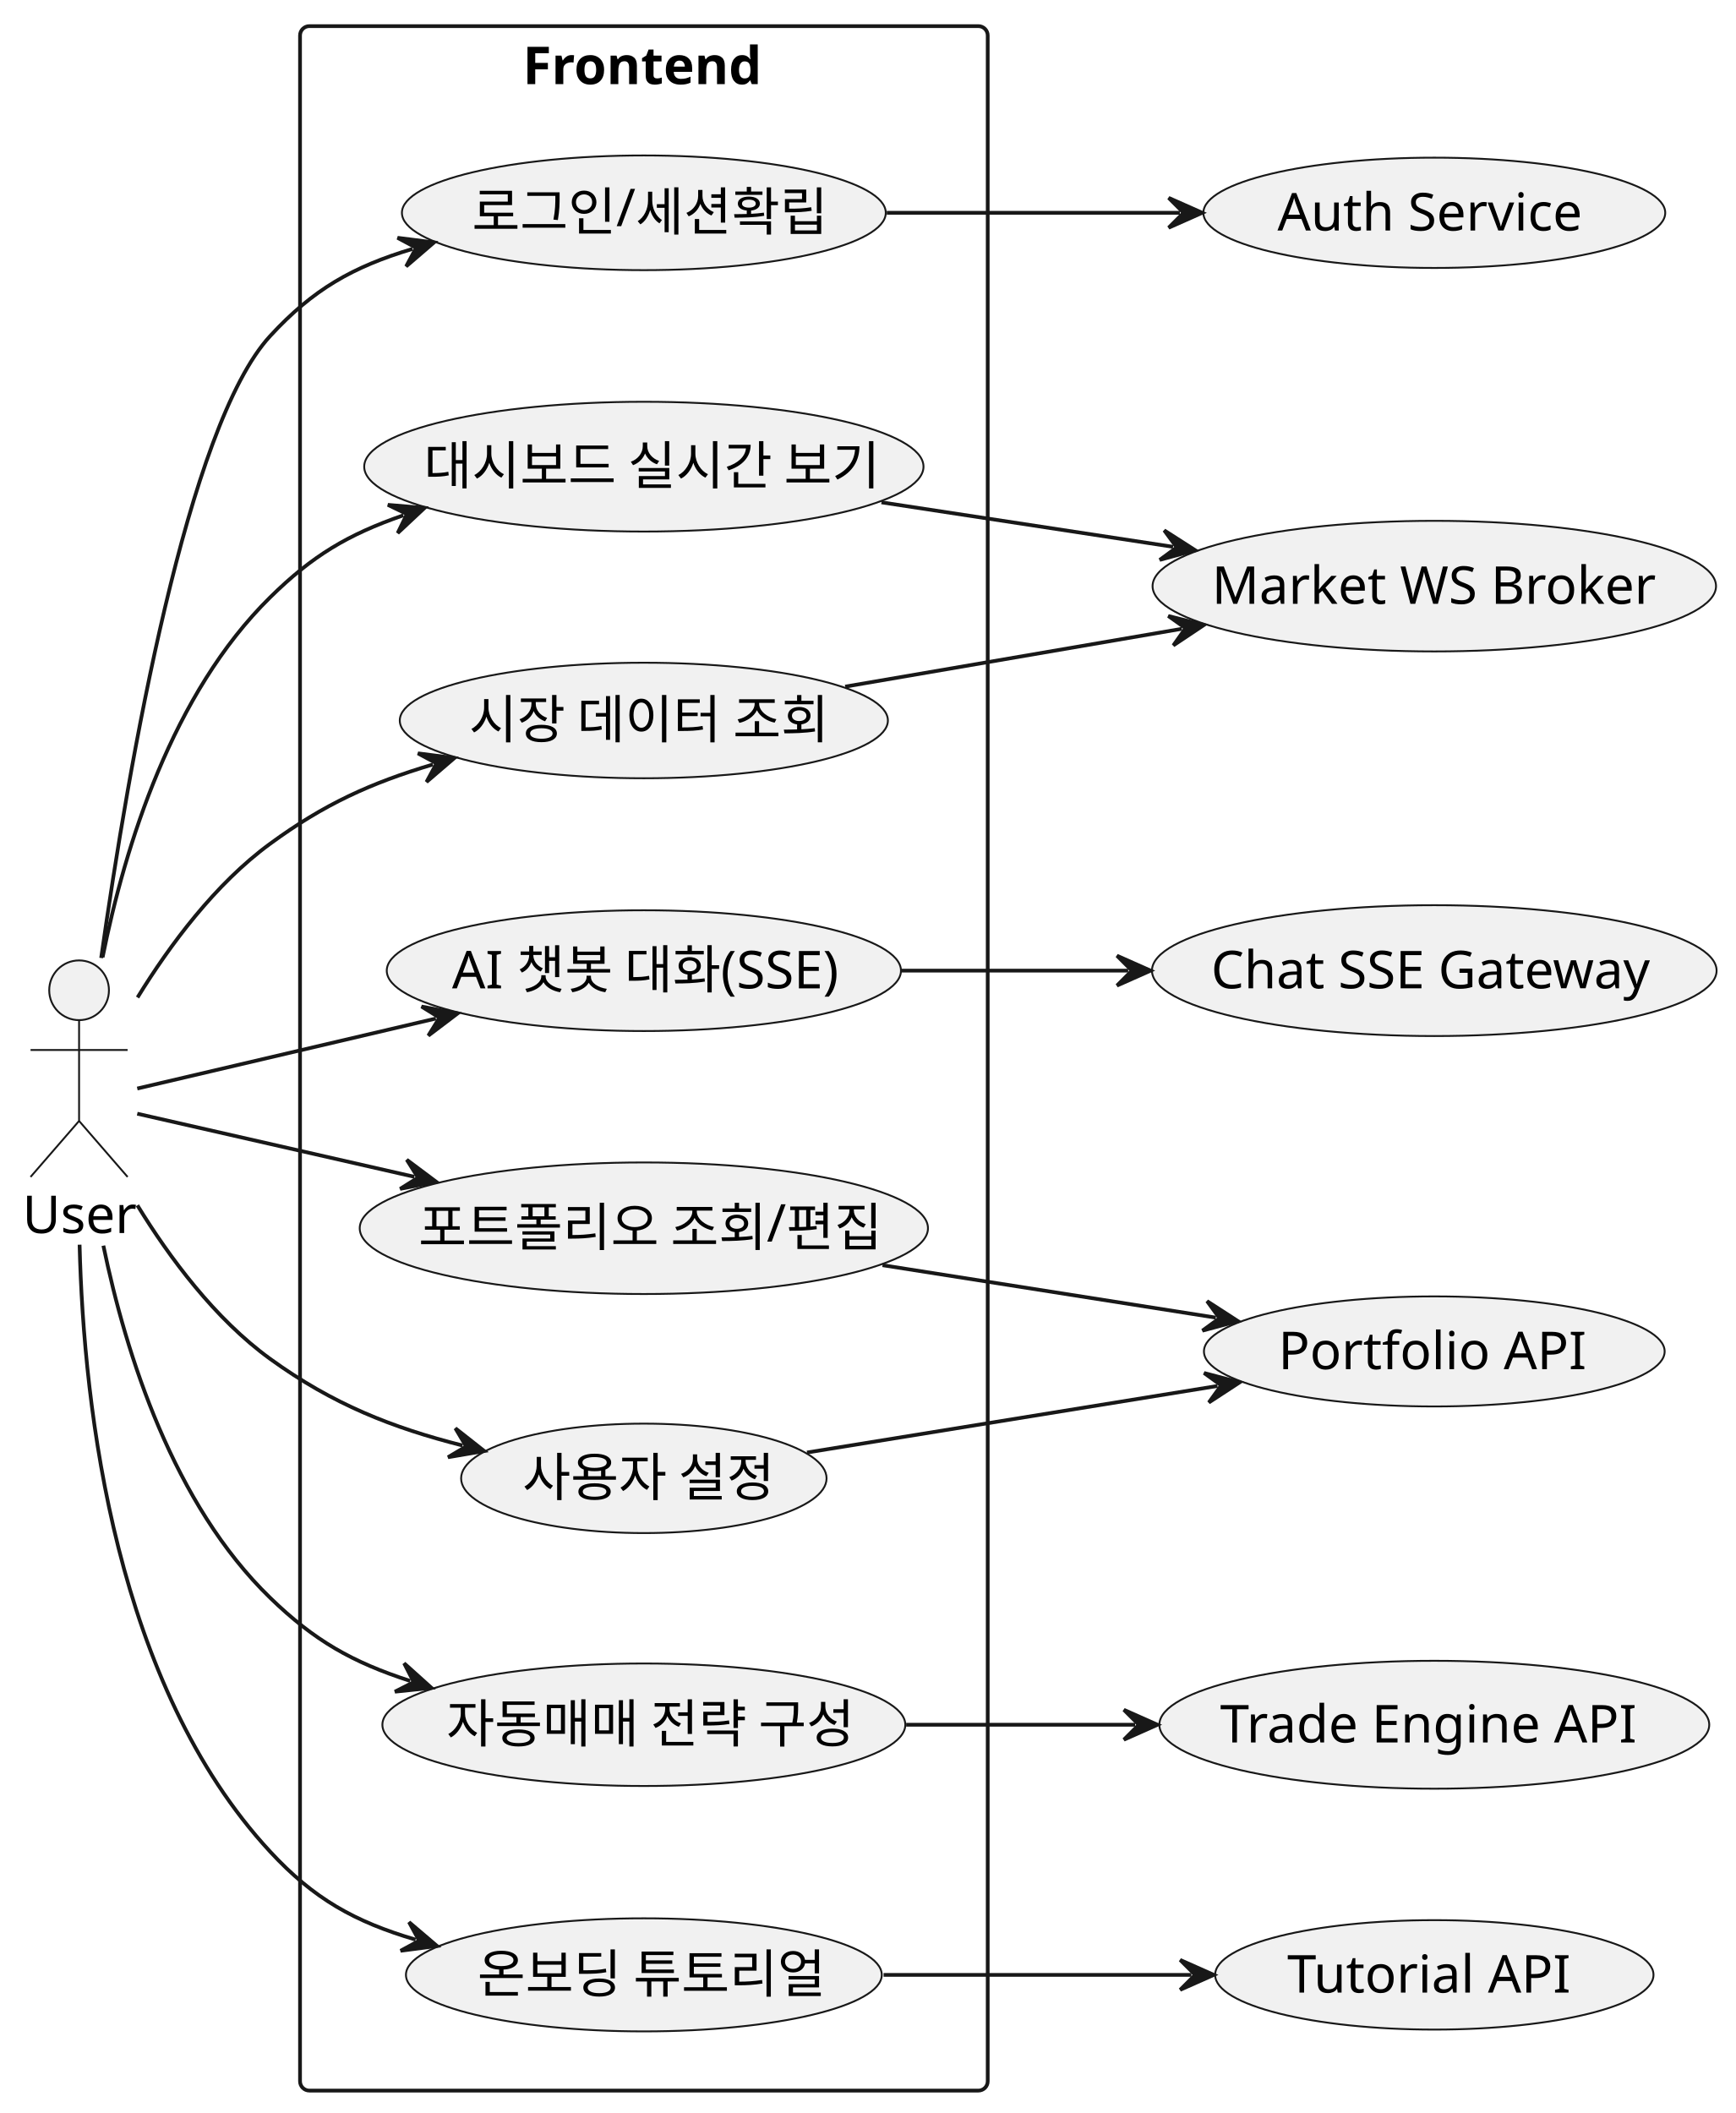
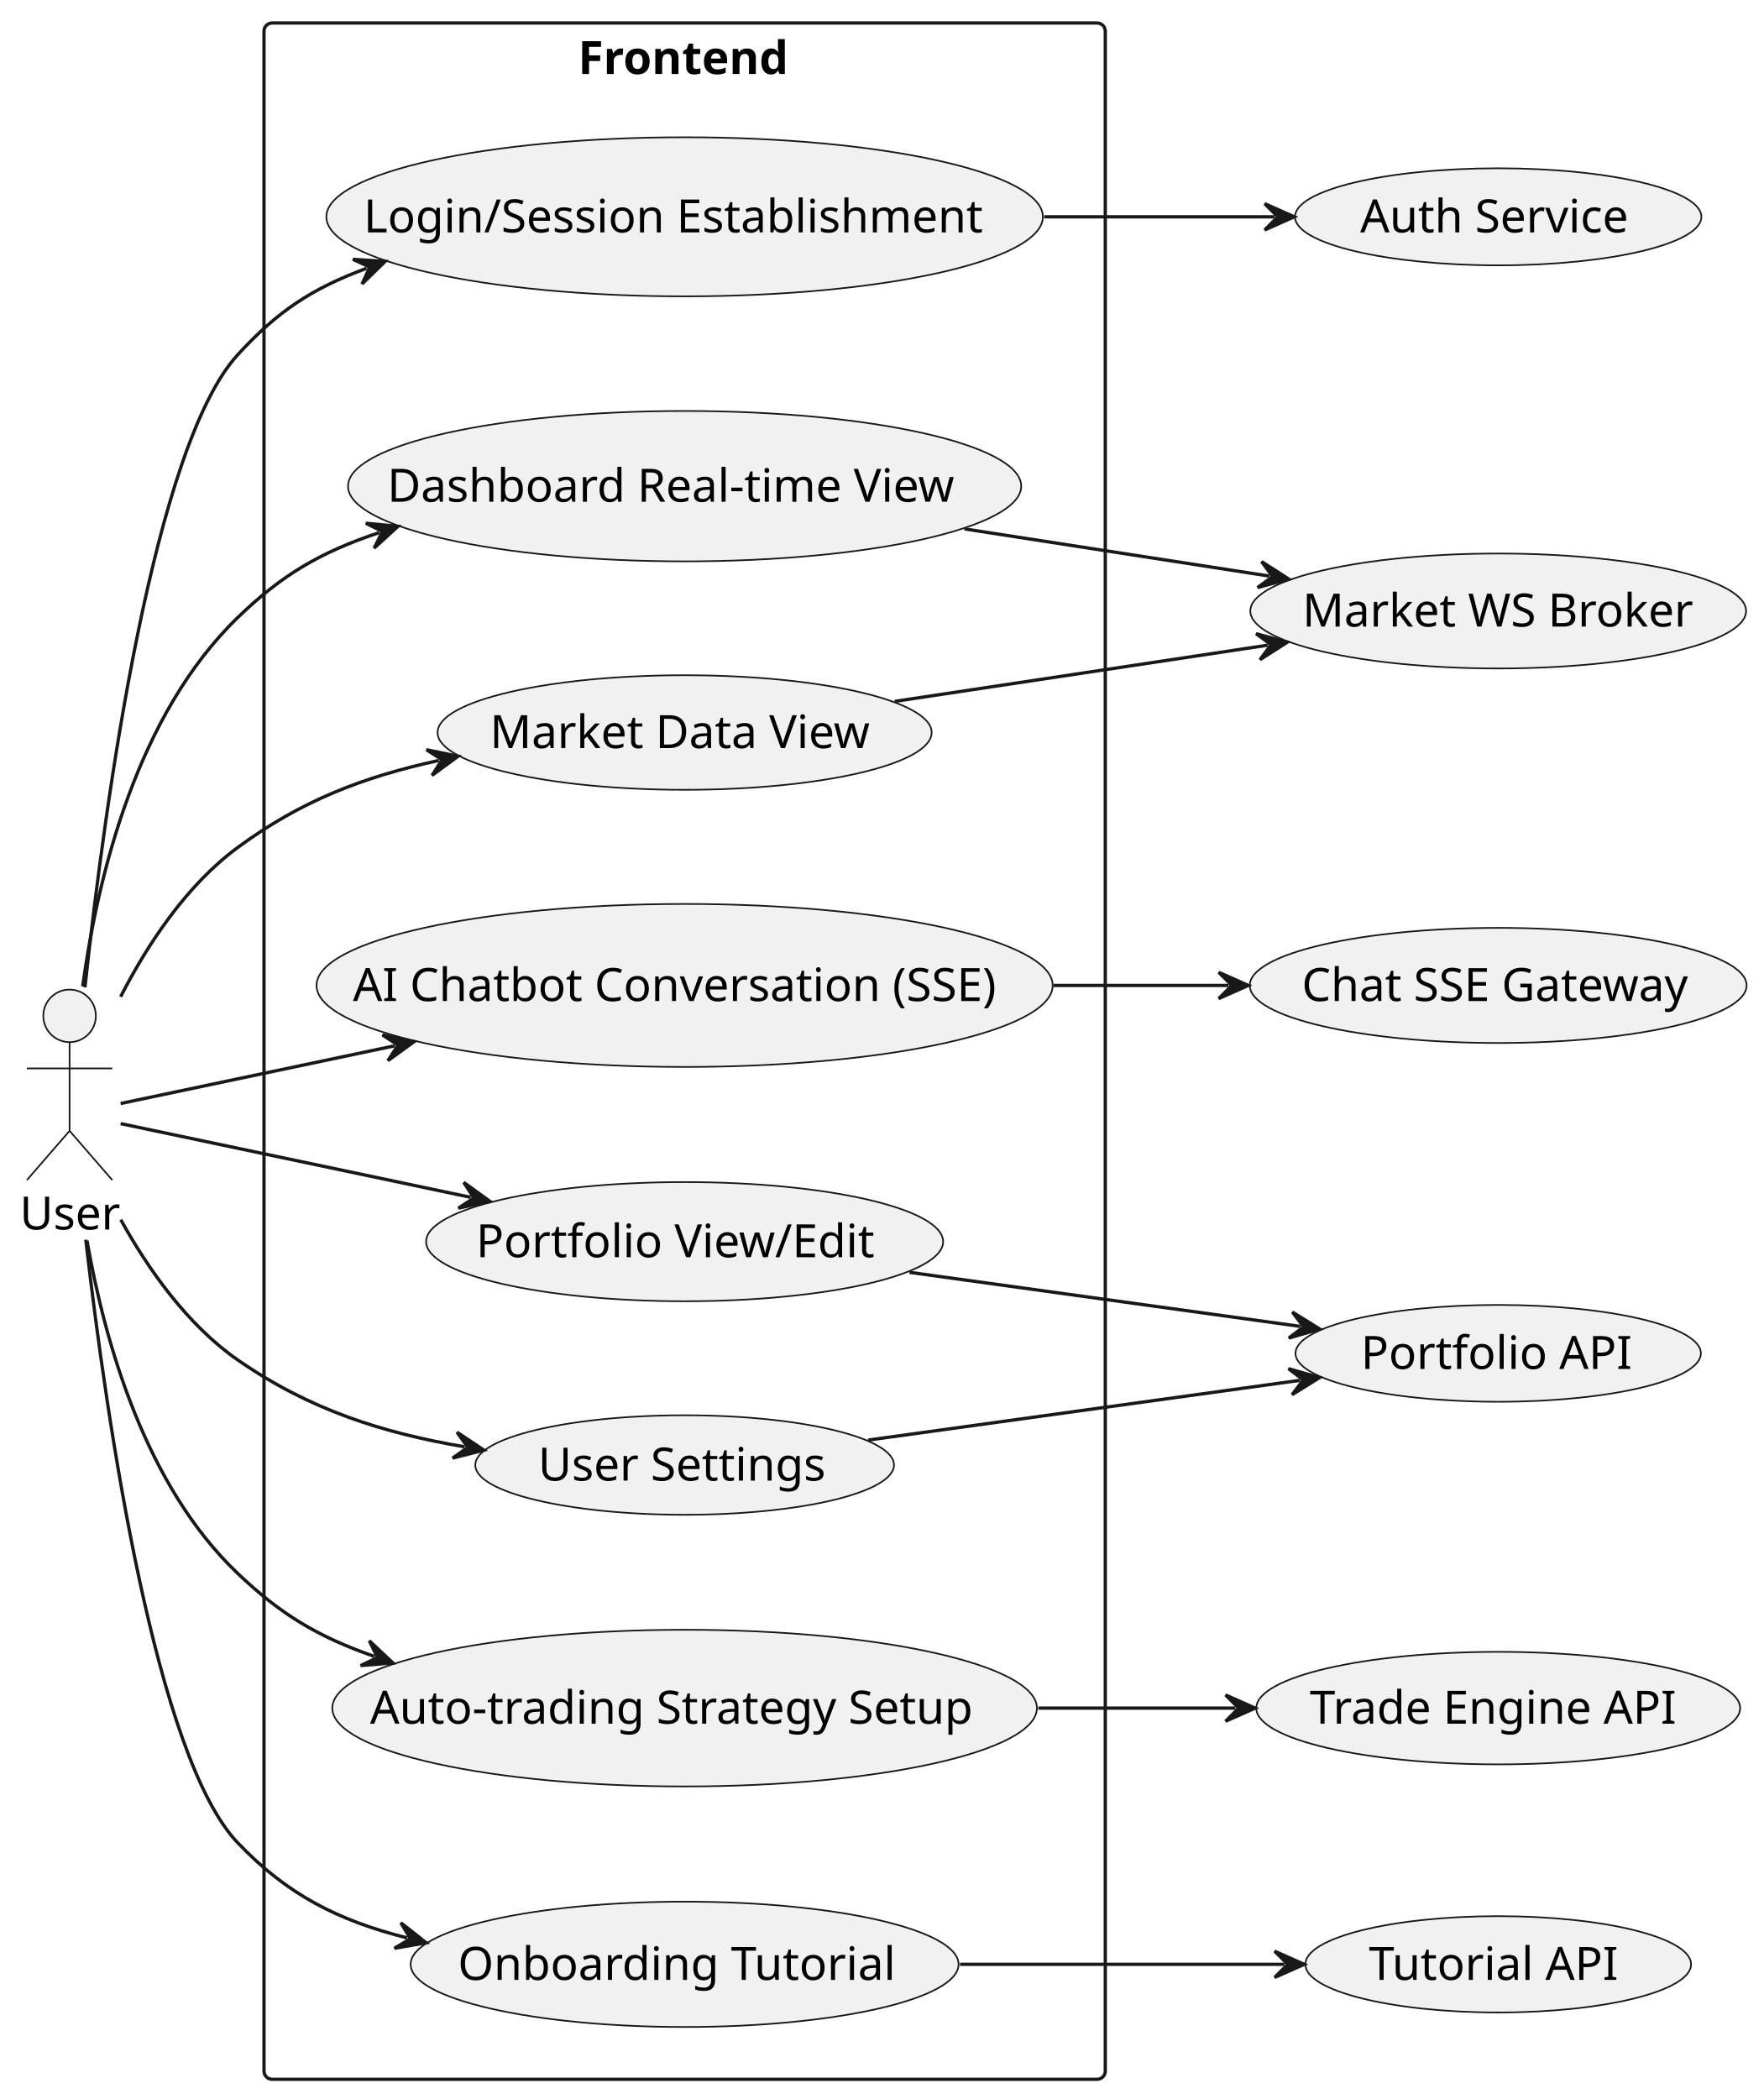
- <svg xmlns="http://www.w3.org/2000/svg" contentStyleType="text/css" data-diagram-type="DESCRIPTION" height="566px" preserveAspectRatio="none" style="width:465px;height:566px;background:#FFFFFF;" version="1.1" viewBox="0 0 465 566" width="465px" zoomAndPan="magnify">
+ <svg xmlns="http://www.w3.org/2000/svg" contentStyleType="text/css" data-diagram-type="DESCRIPTION" height="639px" preserveAspectRatio="none" style="width:537px;height:639px;background:#FFFFFF;" version="1.1" viewBox="0 0 537 639" width="537px" zoomAndPan="magnify">
  <defs />
  <g>
    <g class="cluster" data-entity="FE" data-source-line="3" data-uid="ent0003" id="cluster_FE">
-       <rect fill="none" height="553" rx="2.5" ry="2.5" style="stroke:#181818;stroke-width:1;" width="184.21" x="80.37" y="7" />
-       <text fill="#000000" font-family="sans-serif" font-size="14" font-weight="bold" lengthAdjust="spacing" textLength="64.887" x="140.032" y="22.535">Frontend</text>
+       <rect fill="none" height="626" rx="2.5" ry="2.5" style="stroke:#181818;stroke-width:1;" width="256.11" x="80.37" y="7" />
+       <text fill="#000000" font-family="sans-serif" font-size="14" font-weight="bold" lengthAdjust="spacing" textLength="64.887" x="175.982" y="22.535">Frontend</text>
    </g>
    <g class="entity" data-entity="UC_Login" data-source-line="4" data-uid="ent0004" id="entity_UC_Login">
-       <ellipse cx="172.469" cy="57.002" fill="#F1F1F1" rx="64.808" ry="15.362" style="stroke:#181818;stroke-width:0.5;" />
-       <text fill="#000000" font-family="sans-serif" font-size="14" lengthAdjust="spacing" textLength="92.112" x="126.413" y="61.746">로그인/세션확립</text>
+       <ellipse cx="208.421" cy="66.004" fill="#F1F1F1" rx="109.071" ry="24.214" style="stroke:#181818;stroke-width:0.5;" />
+       <text fill="#000000" font-family="sans-serif" font-size="14" lengthAdjust="spacing" textLength="195.467" x="110.687" y="70.748">Login/Session Establishment</text>
    </g>
    <g class="entity" data-entity="UC_ViewDashboard" data-source-line="5" data-uid="ent0005" id="entity_UC_ViewDashboard">
-       <ellipse cx="172.471" cy="125.002" fill="#F1F1F1" rx="74.912" ry="17.382" style="stroke:#181818;stroke-width:0.5;" />
-       <text fill="#000000" font-family="sans-serif" font-size="14" lengthAdjust="spacing" textLength="117.849" x="113.547" y="129.746">대시보드 실시간 보기</text>
+       <ellipse cx="208.421" cy="148.004" fill="#F1F1F1" rx="102.471" ry="22.894" style="stroke:#181818;stroke-width:0.5;" />
+       <text fill="#000000" font-family="sans-serif" font-size="14" lengthAdjust="spacing" textLength="181.057" x="117.893" y="152.748">Dashboard Real-time View</text>
    </g>
    <g class="entity" data-entity="UC_ChatAI" data-source-line="6" data-uid="ent0006" id="entity_UC_ChatAI">
-       <ellipse cx="172.474" cy="260.005" fill="#F1F1F1" rx="68.874" ry="16.175" style="stroke:#181818;stroke-width:0.5;" />
-       <text fill="#000000" font-family="sans-serif" font-size="14" lengthAdjust="spacing" textLength="102.765" x="121.091" y="264.749">AI 챗봇 대화(SSE)</text>
+       <ellipse cx="208.417" cy="300.001" fill="#F1F1F1" rx="112.057" ry="24.811" style="stroke:#181818;stroke-width:0.5;" />
+       <text fill="#000000" font-family="sans-serif" font-size="14" lengthAdjust="spacing" textLength="201.934" x="107.45" y="304.746">AI Chatbot Conversation (SSE)</text>
    </g>
    <g class="entity" data-entity="UC_ManagePortfolio" data-source-line="7" data-uid="ent0007" id="entity_UC_ManagePortfolio">
-       <ellipse cx="172.469" cy="329.002" fill="#F1F1F1" rx="76.109" ry="17.622" style="stroke:#181818;stroke-width:0.5;" />
-       <text fill="#000000" font-family="sans-serif" font-size="14" lengthAdjust="spacing" textLength="120.761" x="112.089" y="333.746">포트폴리오 조회/편집</text>
+       <ellipse cx="208.419" cy="378" fill="#F1F1F1" rx="78.699" ry="18.14" style="stroke:#181818;stroke-width:0.5;" />
+       <text fill="#000000" font-family="sans-serif" font-size="14" lengthAdjust="spacing" textLength="126.984" x="144.927" y="382.744">Portfolio View/Edit</text>
    </g>
    <g class="entity" data-entity="UC_Autotrade" data-source-line="8" data-uid="ent0008" id="entity_UC_Autotrade">
-       <ellipse cx="172.47" cy="461.998" fill="#F1F1F1" rx="70.04" ry="16.408" style="stroke:#181818;stroke-width:0.5;" />
-       <text fill="#000000" font-family="sans-serif" font-size="14" lengthAdjust="spacing" textLength="105.739" x="119.6" y="466.742">자동매매 전략 구성</text>
+       <ellipse cx="208.42" cy="520" fill="#F1F1F1" rx="107.25" ry="23.85" style="stroke:#181818;stroke-width:0.5;" />
+       <text fill="#000000" font-family="sans-serif" font-size="14" lengthAdjust="spacing" textLength="191.509" x="112.665" y="524.744">Auto-trading Strategy Setup</text>
    </g>
    <g class="entity" data-entity="UC_Settings" data-source-line="9" data-uid="ent0009" id="entity_UC_Settings">
-       <ellipse cx="172.468" cy="395.999" fill="#F1F1F1" rx="48.948" ry="14.659" style="stroke:#181818;stroke-width:0.5;" />
-       <text fill="#000000" font-family="sans-serif" font-size="14" lengthAdjust="spacing" textLength="64.98" x="139.978" y="400.743">사용자 설정</text>
+       <ellipse cx="208.425" cy="445.997" fill="#F1F1F1" rx="63.735" ry="15.147" style="stroke:#181818;stroke-width:0.5;" />
+       <text fill="#000000" font-family="sans-serif" font-size="14" lengthAdjust="spacing" textLength="89.209" x="163.82" y="450.741">User Settings</text>
    </g>
    <g class="entity" data-entity="UC_Tutorial" data-source-line="10" data-uid="ent0010" id="entity_UC_Tutorial">
-       <ellipse cx="172.471" cy="528.996" fill="#F1F1F1" rx="63.731" ry="15.146" style="stroke:#181818;stroke-width:0.5;" />
-       <text fill="#000000" font-family="sans-serif" font-size="14" lengthAdjust="spacing" textLength="89.2" x="127.871" y="533.74">온보딩 튜토리얼</text>
+       <ellipse cx="208.416" cy="598.001" fill="#F1F1F1" rx="83.406" ry="19.081" style="stroke:#181818;stroke-width:0.5;" />
+       <text fill="#000000" font-family="sans-serif" font-size="14" lengthAdjust="spacing" textLength="138.072" x="139.38" y="602.745">Onboarding Tutorial</text>
    </g>
    <g class="entity" data-entity="UC_MarketData" data-source-line="11" data-uid="ent0011" id="entity_UC_MarketData">
-       <ellipse cx="172.466" cy="192.995" fill="#F1F1F1" rx="65.376" ry="15.475" style="stroke:#181818;stroke-width:0.5;" />
-       <text fill="#000000" font-family="sans-serif" font-size="14" lengthAdjust="spacing" textLength="93.629" x="125.651" y="197.739">시장 데이터 조회</text>
+       <ellipse cx="208.417" cy="223.001" fill="#F1F1F1" rx="75.207" ry="17.441" style="stroke:#181818;stroke-width:0.5;" />
+       <text fill="#000000" font-family="sans-serif" font-size="14" lengthAdjust="spacing" textLength="118.569" x="149.132" y="227.745">Market Data View</text>
    </g>
    <g class="entity" data-entity="User" data-source-line="2" data-uid="ent0002" id="entity_User">
-       <ellipse cx="21.183" cy="265.26" fill="#F1F1F1" rx="8" ry="8" style="stroke:#181818;stroke-width:0.5;" />
-       <path d="M21.183,273.26 L21.183,300.26 M8.183,281.26 L34.183,281.26 M21.183,300.26 L8.183,315.26 M21.183,300.26 L34.183,315.26" fill="none" style="stroke:#181818;stroke-width:0.5;" />
-       <text fill="#000000" font-family="sans-serif" font-size="14" lengthAdjust="spacing" textLength="30.365" x="6" y="330.295">User</text>
+       <ellipse cx="21.183" cy="309.26" fill="#F1F1F1" rx="8" ry="8" style="stroke:#181818;stroke-width:0.5;" />
+       <path d="M21.183,317.26 L21.183,344.26 M8.183,325.26 L34.183,325.26 M21.183,344.26 L8.183,359.26 M21.183,344.26 L34.183,359.26" fill="none" style="stroke:#181818;stroke-width:0.5;" />
+       <text fill="#000000" font-family="sans-serif" font-size="14" lengthAdjust="spacing" textLength="30.365" x="6" y="374.295">User</text>
    </g>
    <g class="entity" data-entity="Auth Service" data-source-line="23" data-uid="ent0020" id="entity_Auth Service">
-       <ellipse cx="384.211" cy="57.002" fill="#F1F1F1" rx="61.861" ry="14.772" style="stroke:#181818;stroke-width:0.5;" />
-       <text fill="#000000" font-family="sans-serif" font-size="14" lengthAdjust="spacing" textLength="84.034" x="342.194" y="61.746">Auth Service</text>
+       <ellipse cx="456.101" cy="66.002" fill="#F1F1F1" rx="61.861" ry="14.772" style="stroke:#181818;stroke-width:0.5;" />
+       <text fill="#000000" font-family="sans-serif" font-size="14" lengthAdjust="spacing" textLength="84.034" x="414.084" y="70.746">Auth Service</text>
    </g>
    <g class="entity" data-entity="Market WS Broker" data-source-line="24" data-uid="ent0022" id="entity_Market WS Broker">
-       <ellipse cx="384.208" cy="157.004" fill="#F1F1F1" rx="75.468" ry="17.494" style="stroke:#181818;stroke-width:0.5;" />
-       <text fill="#000000" font-family="sans-serif" font-size="14" lengthAdjust="spacing" textLength="119.205" x="324.605" y="161.748">Market WS Broker</text>
+       <ellipse cx="456.098" cy="186.004" fill="#F1F1F1" rx="75.468" ry="17.494" style="stroke:#181818;stroke-width:0.5;" />
+       <text fill="#000000" font-family="sans-serif" font-size="14" lengthAdjust="spacing" textLength="119.205" x="396.495" y="190.748">Market WS Broker</text>
    </g>
    <g class="entity" data-entity="Chat SSE Gateway" data-source-line="25" data-uid="ent0024" id="entity_Chat SSE Gateway">
-       <ellipse cx="384.205" cy="259.995" fill="#F1F1F1" rx="75.626" ry="17.525" style="stroke:#181818;stroke-width:0.5;" />
-       <text fill="#000000" font-family="sans-serif" font-size="14" lengthAdjust="spacing" textLength="119.588" x="324.411" y="264.739">Chat SSE Gateway</text>
+       <ellipse cx="456.096" cy="299.995" fill="#F1F1F1" rx="75.626" ry="17.525" style="stroke:#181818;stroke-width:0.5;" />
+       <text fill="#000000" font-family="sans-serif" font-size="14" lengthAdjust="spacing" textLength="119.588" x="396.301" y="304.739">Chat SSE Gateway</text>
    </g>
    <g class="entity" data-entity="Portfolio API" data-source-line="26" data-uid="ent0026" id="entity_Portfolio API">
-       <ellipse cx="384.207" cy="362.001" fill="#F1F1F1" rx="61.707" ry="14.741" style="stroke:#181818;stroke-width:0.5;" />
-       <text fill="#000000" font-family="sans-serif" font-size="14" lengthAdjust="spacing" textLength="83.603" x="342.405" y="366.746">Portfolio API</text>
+       <ellipse cx="456.097" cy="412.001" fill="#F1F1F1" rx="61.707" ry="14.741" style="stroke:#181818;stroke-width:0.5;" />
+       <text fill="#000000" font-family="sans-serif" font-size="14" lengthAdjust="spacing" textLength="83.603" x="414.295" y="416.746">Portfolio API</text>
    </g>
    <g class="entity" data-entity="Trade Engine API" data-source-line="27" data-uid="ent0028" id="entity_Trade Engine API">
-       <ellipse cx="384.209" cy="462" fill="#F1F1F1" rx="73.649" ry="17.13" style="stroke:#181818;stroke-width:0.5;" />
-       <text fill="#000000" font-family="sans-serif" font-size="14" lengthAdjust="spacing" textLength="114.755" x="326.832" y="466.744">Trade Engine API</text>
+       <ellipse cx="456.099" cy="520" fill="#F1F1F1" rx="73.649" ry="17.13" style="stroke:#181818;stroke-width:0.5;" />
+       <text fill="#000000" font-family="sans-serif" font-size="14" lengthAdjust="spacing" textLength="114.755" x="398.722" y="524.744">Trade Engine API</text>
    </g>
    <g class="entity" data-entity="Tutorial API" data-source-line="30" data-uid="ent0032" id="entity_Tutorial API">
-       <ellipse cx="384.214" cy="528.999" fill="#F1F1F1" rx="58.714" ry="14.659" style="stroke:#181818;stroke-width:0.5;" />
-       <text fill="#000000" font-family="sans-serif" font-size="14" lengthAdjust="spacing" textLength="78.791" x="344.818" y="533.743">Tutorial API</text>
+       <ellipse cx="456.104" cy="597.999" fill="#F1F1F1" rx="58.714" ry="14.659" style="stroke:#181818;stroke-width:0.5;" />
+       <text fill="#000000" font-family="sans-serif" font-size="14" lengthAdjust="spacing" textLength="78.791" x="416.708" y="602.743">Tutorial API</text>
    </g>
    <g class="link" data-entity-1="User" data-entity-2="UC_Login" data-source-line="14" data-uid="lnk12" id="link_User_UC_Login">
-       <path d="M27.1,256.62 C34.55,204.23 50.2,114.05 72.37,90 C83.86,77.53 94.434,71.496 110.514,66.666" fill="none" id="User-to-UC_Login" style="stroke:#181818;stroke-width:1;" />
-       <polygon fill="#181818" points="116.26,64.94,106.49,63.698,111.471,66.378,108.791,71.36,116.26,64.94" style="stroke:#181818;stroke-width:1;" />
+       <path d="M25.86,300.59 C32.18,242.41 46.93,135.77 72.37,108 C84.39,94.87 94.815,87.897 111.635,81.657" fill="none" id="User-to-UC_Login" style="stroke:#181818;stroke-width:1;" />
+       <polygon fill="#181818" points="117.26,79.57,107.431,78.95,112.572,81.309,110.213,86.451,117.26,79.57" style="stroke:#181818;stroke-width:1;" />
    </g>
    <g class="link" data-entity-1="User" data-entity-2="UC_ViewDashboard" data-source-line="15" data-uid="lnk13" id="link_User_UC_ViewDashboard">
-       <path d="M27.48,256.44 C33.5,226.46 46.16,185.78 72.37,160 C83.68,148.87 93.082,143.229 108.052,138.029" fill="none" id="User-to-UC_ViewDashboard" style="stroke:#181818;stroke-width:1;" />
-       <polygon fill="#181818" points="113.72,136.06,103.906,135.235,108.997,137.701,106.531,142.792,113.72,136.06" style="stroke:#181818;stroke-width:1;" />
+       <path d="M25.17,300.28 C29.84,266.22 41.79,217.58 72.37,188 C85.81,174.99 97.588,168.086 115.478,162.126" fill="none" id="User-to-UC_ViewDashboard" style="stroke:#181818;stroke-width:1;" />
+       <polygon fill="#181818" points="121.17,160.23,111.367,159.28,116.426,161.81,113.896,166.87,121.17,160.23" style="stroke:#181818;stroke-width:1;" />
    </g>
    <g class="link" data-entity-1="User" data-entity-2="UC_ChatAI" data-source-line="16" data-uid="lnk14" id="link_User_UC_ChatAI">
-       <path d="M36.77,291.58 C56.51,286.95 86.848,279.84 116.748,272.83" fill="none" id="User-to-UC_ChatAI" style="stroke:#181818;stroke-width:1;" />
-       <polygon fill="#181818" points="122.59,271.46,112.915,269.62,117.722,272.601,114.741,277.409,122.59,271.46" style="stroke:#181818;stroke-width:1;" />
+       <path d="M36.72,335.94 C56.16,331.85 86.269,325.505 120.199,318.365" fill="none" id="User-to-UC_ChatAI" style="stroke:#181818;stroke-width:1;" />
+       <polygon fill="#181818" points="126.07,317.13,116.439,315.069,121.177,318.16,118.087,322.898,126.07,317.13" style="stroke:#181818;stroke-width:1;" />
    </g>
    <g class="link" data-entity-1="User" data-entity-2="UC_ManagePortfolio" data-source-line="17" data-uid="lnk15" id="link_User_UC_ManagePortfolio">
-       <path d="M36.77,298.32 C55.26,302.53 82.33,308.697 111,315.228" fill="none" id="User-to-UC_ManagePortfolio" style="stroke:#181818;stroke-width:1;" />
-       <polygon fill="#181818" points="116.85,316.56,108.963,310.661,111.975,315.45,107.186,318.461,116.85,316.56" style="stroke:#181818;stroke-width:1;" />
+       <path d="M36.72,342.06 C60.68,347.11 103.889,356.204 143.299,364.503" fill="none" id="User-to-UC_ManagePortfolio" style="stroke:#181818;stroke-width:1;" />
+       <polygon fill="#181818" points="149.17,365.74,141.188,359.971,144.277,364.71,139.539,367.799,149.17,365.74" style="stroke:#181818;stroke-width:1;" />
    </g>
    <g class="link" data-entity-1="User" data-entity-2="UC_Autotrade" data-source-line="18" data-uid="lnk16" id="link_User_UC_Autotrade">
-       <path d="M27.69,333.67 C33.82,363.18 46.5,402.91 72.37,428 C84.18,439.46 94.323,445.217 109.873,450.267" fill="none" id="User-to-UC_Autotrade" style="stroke:#181818;stroke-width:1;" />
-       <polygon fill="#181818" points="115.58,452.12,108.256,445.536,110.825,450.576,105.785,453.144,115.58,452.12" style="stroke:#181818;stroke-width:1;" />
+       <path d="M26.49,377.71 C31.99,409.11 44.4,452.39 72.37,479 C85.5,491.5 96.667,498.217 113.947,504.267" fill="none" id="User-to-UC_Autotrade" style="stroke:#181818;stroke-width:1;" />
+       <polygon fill="#181818" points="119.61,506.25,112.437,499.501,114.891,504.598,109.794,507.051,119.61,506.25" style="stroke:#181818;stroke-width:1;" />
    </g>
    <g class="link" data-entity-1="User" data-entity-2="UC_Settings" data-source-line="19" data-uid="lnk17" id="link_User_UC_Settings">
-       <path d="M36.8,322.86 C45.45,336.96 57.61,353.31 72.37,364 C89.2,376.2 105.095,382.422 123.905,387.202" fill="none" id="User-to-UC_Settings" style="stroke:#181818;stroke-width:1;" />
-       <polygon fill="#181818" points="129.72,388.68,121.982,382.587,124.874,387.449,120.012,390.34,129.72,388.68" style="stroke:#181818;stroke-width:1;" />
+       <path d="M36.76,371.31 C45.13,386.41 57.05,403.37 72.37,414 C94.24,429.19 116.475,436.214 141.415,440.454" fill="none" id="User-to-UC_Settings" style="stroke:#181818;stroke-width:1;" />
+       <polygon fill="#181818" points="147.33,441.46,139.128,436.008,142.401,440.622,137.787,443.895,147.33,441.46" style="stroke:#181818;stroke-width:1;" />
    </g>
    <g class="link" data-entity-1="User" data-entity-2="UC_Tutorial" data-source-line="20" data-uid="lnk18" id="link_User_UC_Tutorial">
-       <path d="M21.32,333.41 C22.42,378.09 31.07,451.4 72.37,496 C84.07,508.64 94.985,514.741 111.315,519.562" fill="none" id="User-to-UC_Tutorial" style="stroke:#181818;stroke-width:1;" />
-       <polygon fill="#181818" points="117.07,521.26,109.57,514.876,112.275,519.845,107.306,522.549,117.07,521.26" style="stroke:#181818;stroke-width:1;" />
+       <path d="M26.11,377.41 C32.64,433.77 47.52,535.01 72.37,561 C87.48,576.82 102.855,584.613 123.965,589.973" fill="none" id="User-to-UC_Tutorial" style="stroke:#181818;stroke-width:1;" />
+       <polygon fill="#181818" points="129.78,591.45,122.041,585.358,124.934,590.22,120.072,593.112,129.78,591.45" style="stroke:#181818;stroke-width:1;" />
    </g>
    <g class="link" data-entity-1="User" data-entity-2="UC_MarketData" data-source-line="21" data-uid="lnk19" id="link_User_UC_MarketData">
-       <path d="M36.84,267.19 C45.5,253.11 57.66,236.76 72.37,226 C86.85,215.4 99.211,209.778 115.971,204.768" fill="none" id="User-to-UC_MarketData" style="stroke:#181818;stroke-width:1;" />
-       <polygon fill="#181818" points="121.72,203.05,111.951,201.795,116.93,204.482,114.243,209.46,121.72,203.05" style="stroke:#181818;stroke-width:1;" />
+       <path d="M36.72,303.44 C44.96,287.38 56.78,269.48 72.37,258 C91.77,243.71 110.628,236.52 133.608,231.5" fill="none" id="User-to-UC_MarketData" style="stroke:#181818;stroke-width:1;" />
+       <polygon fill="#181818" points="139.47,230.22,129.824,228.233,134.585,231.287,131.531,236.049,139.47,230.22" style="stroke:#181818;stroke-width:1;" />
    </g>
    <g class="link" data-entity-1="UC_Login" data-entity-2="Auth Service" data-source-line="23" data-uid="lnk21" id="link_UC_Login_Auth Service">
-       <path d="M237.54,57 C264.41,57 289.5,57 316.05,57" fill="none" id="UC_Login-to-Auth Service" style="stroke:#181818;stroke-width:1;" />
-       <polygon fill="#181818" points="322.05,57,313.05,53,317.05,57,313.05,61,322.05,57" style="stroke:#181818;stroke-width:1;" />
+       <path d="M317.9,66 C343.99,66 364.96,66 388.01,66" fill="none" id="UC_Login-to-Auth Service" style="stroke:#181818;stroke-width:1;" />
+       <polygon fill="#181818" points="394.01,66,385.01,62,389.01,66,385.01,70,394.01,66" style="stroke:#181818;stroke-width:1;" />
    </g>
    <g class="link" data-entity-1="UC_ViewDashboard" data-entity-2="Market WS Broker" data-source-line="24" data-uid="lnk23" id="link_UC_ViewDashboard_Market WS Broker">
-       <path d="M236.12,134.56 C262.67,138.61 287.639,142.414 314.229,146.474" fill="none" id="UC_ViewDashboard-to-Market WS Broker" style="stroke:#181818;stroke-width:1;" />
-       <polygon fill="#181818" points="320.16,147.38,311.867,142.067,315.217,146.625,310.659,149.976,320.16,147.38" style="stroke:#181818;stroke-width:1;" />
+       <path d="M293.63,161.02 C325.99,166.03 356.411,170.733 386.421,175.373" fill="none" id="UC_ViewDashboard-to-Market WS Broker" style="stroke:#181818;stroke-width:1;" />
+       <polygon fill="#181818" points="392.35,176.29,384.067,170.962,387.409,175.526,382.844,178.868,392.35,176.29" style="stroke:#181818;stroke-width:1;" />
    </g>
    <g class="link" data-entity-1="UC_ChatAI" data-entity-2="Chat SSE Gateway" data-source-line="25" data-uid="lnk25" id="link_UC_ChatAI_Chat SSE Gateway">
-       <path d="M241.57,260 C262.86,260 280.47,260 302.21,260" fill="none" id="UC_ChatAI-to-Chat SSE Gateway" style="stroke:#181818;stroke-width:1;" />
-       <polygon fill="#181818" points="308.21,260,299.21,256,303.21,260,299.21,264,308.21,260" style="stroke:#181818;stroke-width:1;" />
+       <path d="M320.76,300 C340.82,300 355.29,300 374.02,300" fill="none" id="UC_ChatAI-to-Chat SSE Gateway" style="stroke:#181818;stroke-width:1;" />
+       <polygon fill="#181818" points="380.02,300,371.02,296,375.02,300,371.02,304,380.02,300" style="stroke:#181818;stroke-width:1;" />
    </g>
    <g class="link" data-entity-1="UC_ManagePortfolio" data-entity-2="Portfolio API" data-source-line="26" data-uid="lnk27" id="link_UC_ManagePortfolio_Portfolio API">
-       <path d="M236.4,338.9 C266.81,343.69 296.923,348.428 325.683,352.949" fill="none" id="UC_ManagePortfolio-to-Portfolio API" style="stroke:#181818;stroke-width:1;" />
-       <polygon fill="#181818" points="331.61,353.88,323.34,348.531,326.671,353.104,322.098,356.434,331.61,353.88" style="stroke:#181818;stroke-width:1;" />
+       <path d="M276.88,387.34 C316.23,392.78 359.227,398.727 395.857,403.797" fill="none" id="UC_ManagePortfolio-to-Portfolio API" style="stroke:#181818;stroke-width:1;" />
+       <polygon fill="#181818" points="401.8,404.62,393.433,399.424,396.847,403.935,392.337,407.348,401.8,404.62" style="stroke:#181818;stroke-width:1;" />
    </g>
    <g class="link" data-entity-1="UC_Autotrade" data-entity-2="Trade Engine API" data-source-line="27" data-uid="lnk29" id="link_UC_Autotrade_Trade Engine API">
-       <path d="M242.73,462 C264.33,462 282.21,462 304.06,462" fill="none" id="UC_Autotrade-to-Trade Engine API" style="stroke:#181818;stroke-width:1;" />
-       <polygon fill="#181818" points="310.06,462,301.06,458,305.06,462,301.06,466,310.06,462" style="stroke:#181818;stroke-width:1;" />
+       <path d="M316.11,520 C338.38,520 355.38,520 376.1,520" fill="none" id="UC_Autotrade-to-Trade Engine API" style="stroke:#181818;stroke-width:1;" />
+       <polygon fill="#181818" points="382.1,520,373.1,516,377.1,520,373.1,524,382.1,520" style="stroke:#181818;stroke-width:1;" />
    </g>
    <g class="link" data-entity-1="UC_Settings" data-entity-2="Portfolio API" data-source-line="28" data-uid="lnk30" id="link_UC_Settings_Portfolio API">
-       <path d="M216.17,389.08 C249.71,383.64 290.597,377.01 326.137,371.25" fill="none" id="UC_Settings-to-Portfolio API" style="stroke:#181818;stroke-width:1;" />
-       <polygon fill="#181818" points="332.06,370.29,322.536,367.781,327.124,371.09,323.816,375.678,332.06,370.29" style="stroke:#181818;stroke-width:1;" />
+       <path d="M264.25,438.41 C305.26,432.74 355.107,425.843 395.767,420.213" fill="none" id="UC_Settings-to-Portfolio API" style="stroke:#181818;stroke-width:1;" />
+       <polygon fill="#181818" points="401.71,419.39,392.246,416.662,396.757,420.076,393.344,424.587,401.71,419.39" style="stroke:#181818;stroke-width:1;" />
    </g>
    <g class="link" data-entity-1="UC_MarketData" data-entity-2="Market WS Broker" data-source-line="29" data-uid="lnk31" id="link_UC_MarketData_Market WS Broker">
-       <path d="M226.4,183.92 C255.65,178.9 286.187,173.655 316.587,168.435" fill="none" id="UC_MarketData-to-Market WS Broker" style="stroke:#181818;stroke-width:1;" />
-       <polygon fill="#181818" points="322.5,167.42,312.953,165.001,317.572,168.266,314.307,172.885,322.5,167.42" style="stroke:#181818;stroke-width:1;" />
+       <path d="M272.37,213.52 C309.05,208 349.237,201.944 385.957,196.413" fill="none" id="UC_MarketData-to-Market WS Broker" style="stroke:#181818;stroke-width:1;" />
+       <polygon fill="#181818" points="391.89,195.52,382.395,192.905,386.946,196.265,383.586,200.816,391.89,195.52" style="stroke:#181818;stroke-width:1;" />
    </g>
    <g class="link" data-entity-1="UC_Tutorial" data-entity-2="Tutorial API" data-source-line="30" data-uid="lnk33" id="link_UC_Tutorial_Tutorial API">
-       <path d="M236.69,529 C264.79,529 291.66,529 319.14,529" fill="none" id="UC_Tutorial-to-Tutorial API" style="stroke:#181818;stroke-width:1;" />
-       <polygon fill="#181818" points="325.14,529,316.14,525,320.14,529,316.14,533,325.14,529" style="stroke:#181818;stroke-width:1;" />
+       <path d="M292.26,598 C326.67,598 359.77,598 391.04,598" fill="none" id="UC_Tutorial-to-Tutorial API" style="stroke:#181818;stroke-width:1;" />
+       <polygon fill="#181818" points="397.04,598,388.04,594,392.04,598,388.04,602,397.04,598" style="stroke:#181818;stroke-width:1;" />
    </g>
  </g>
</svg>
